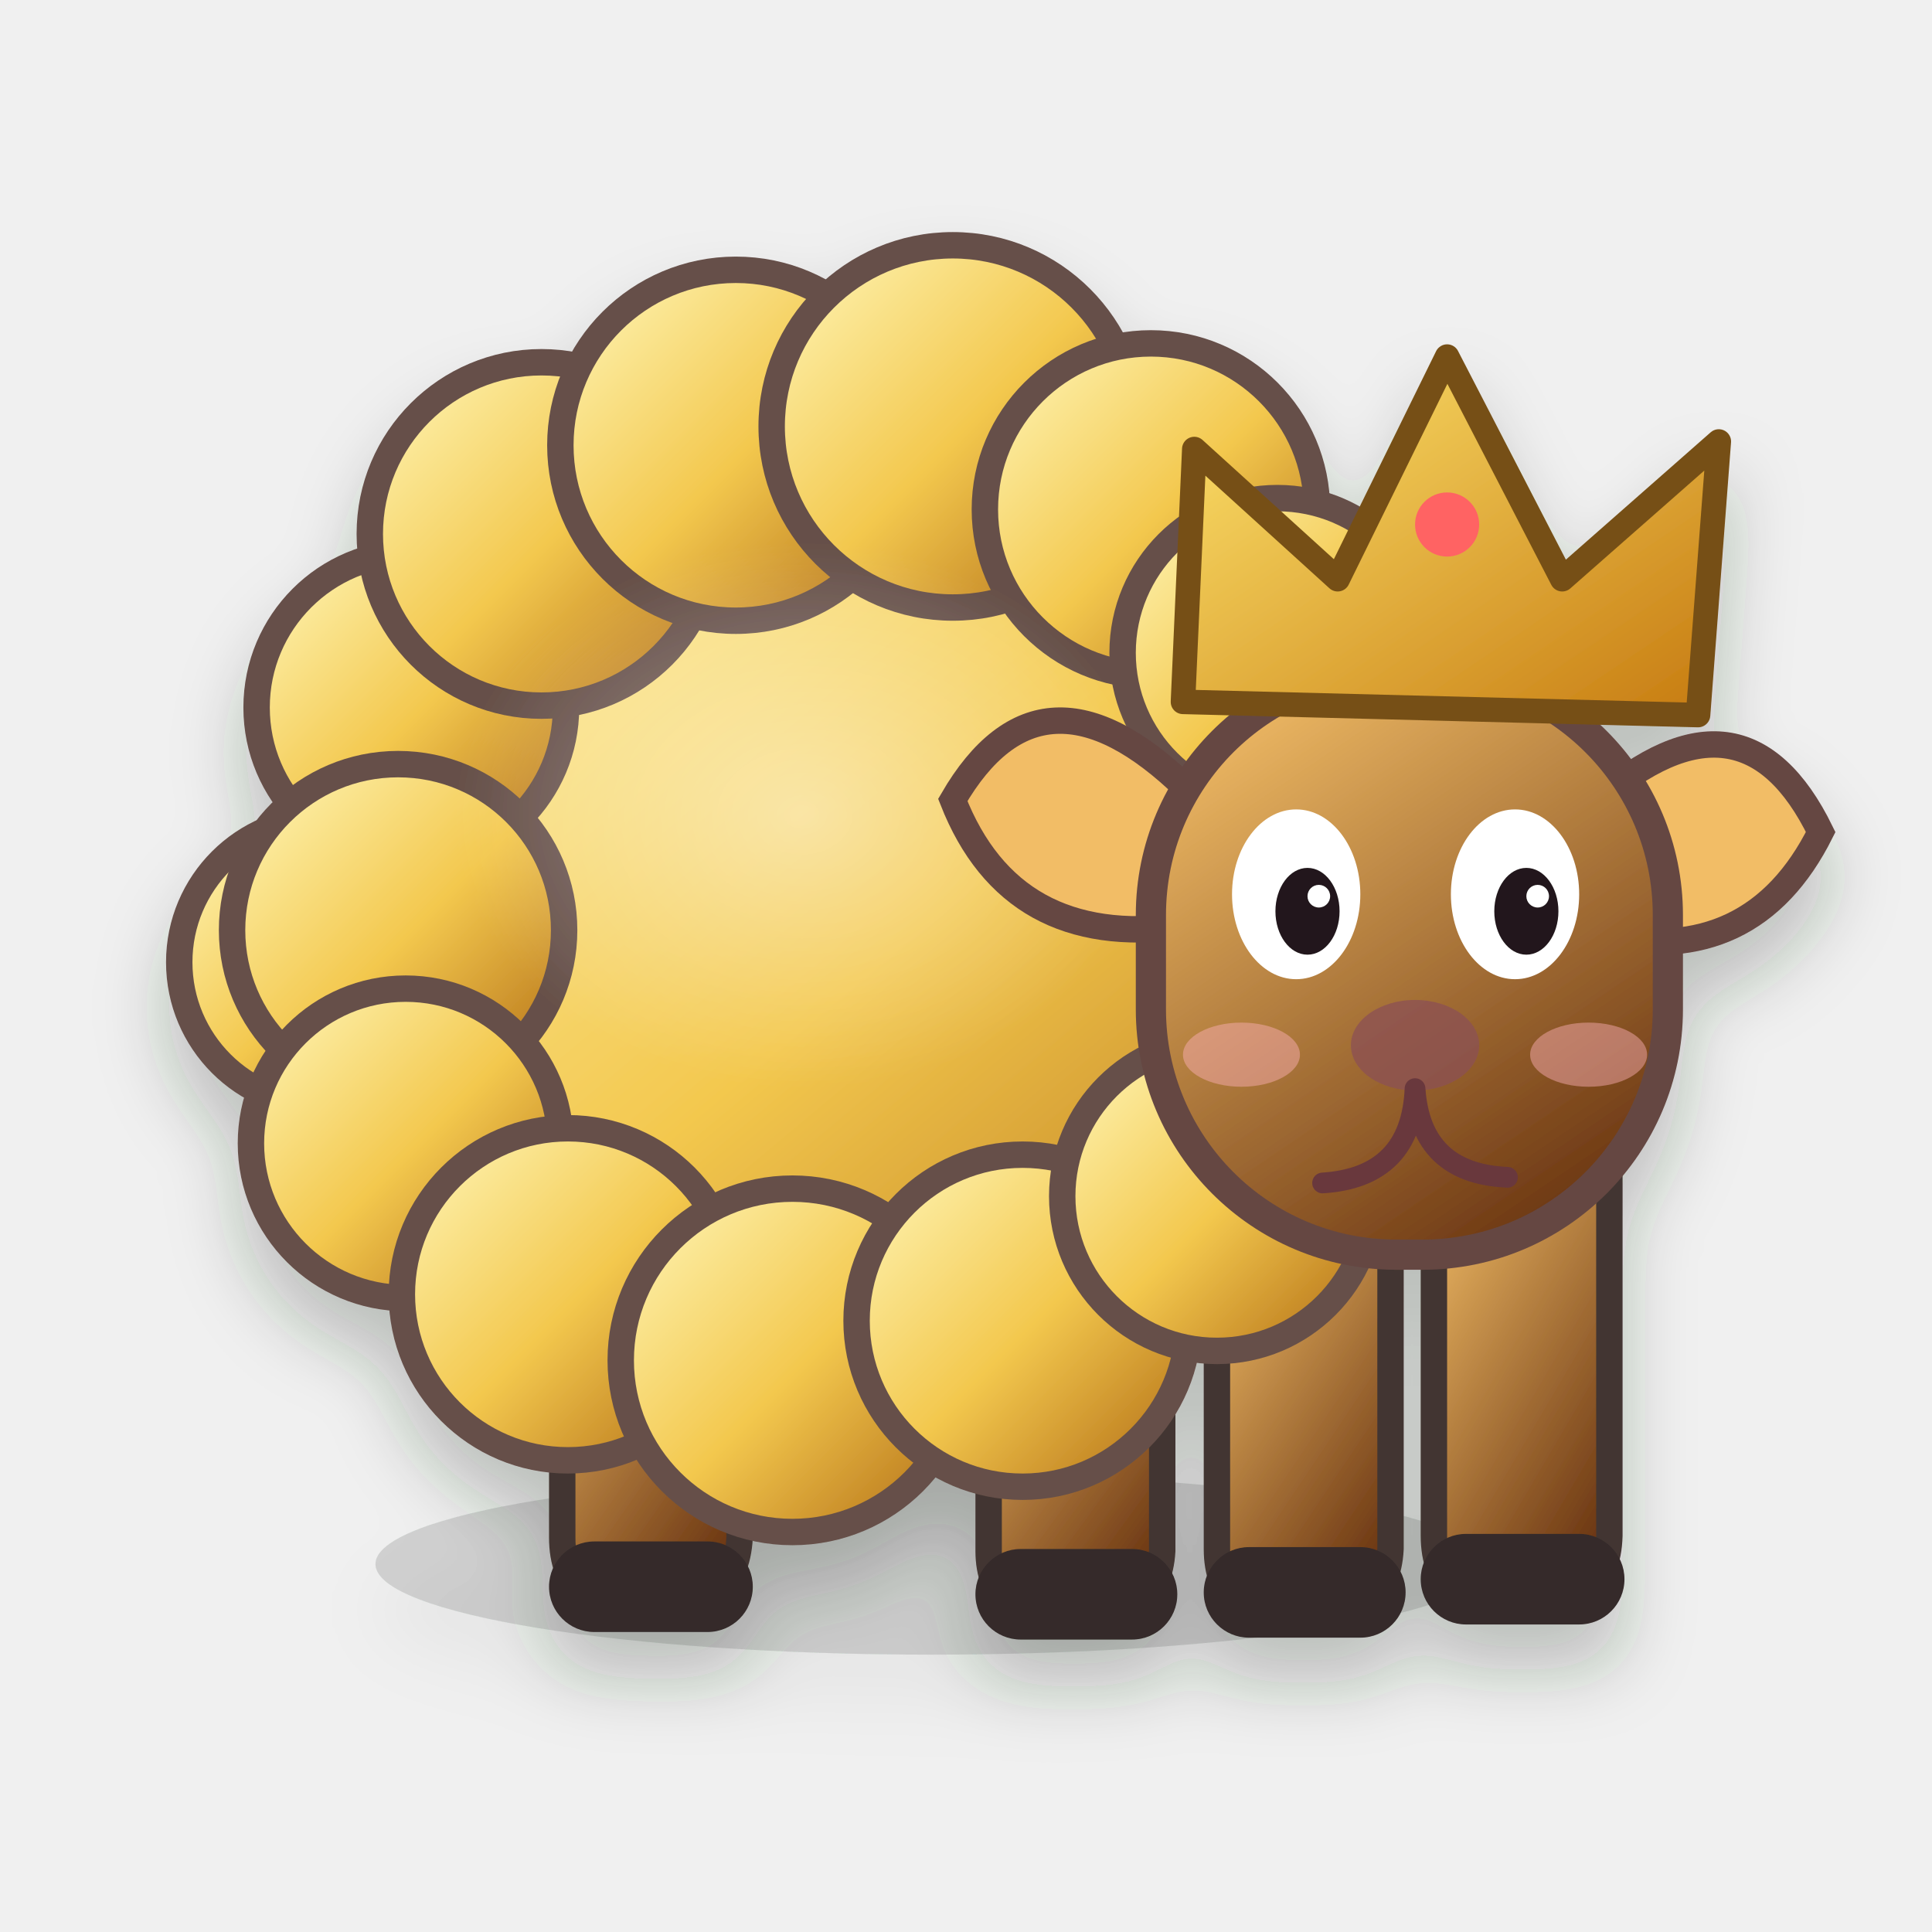
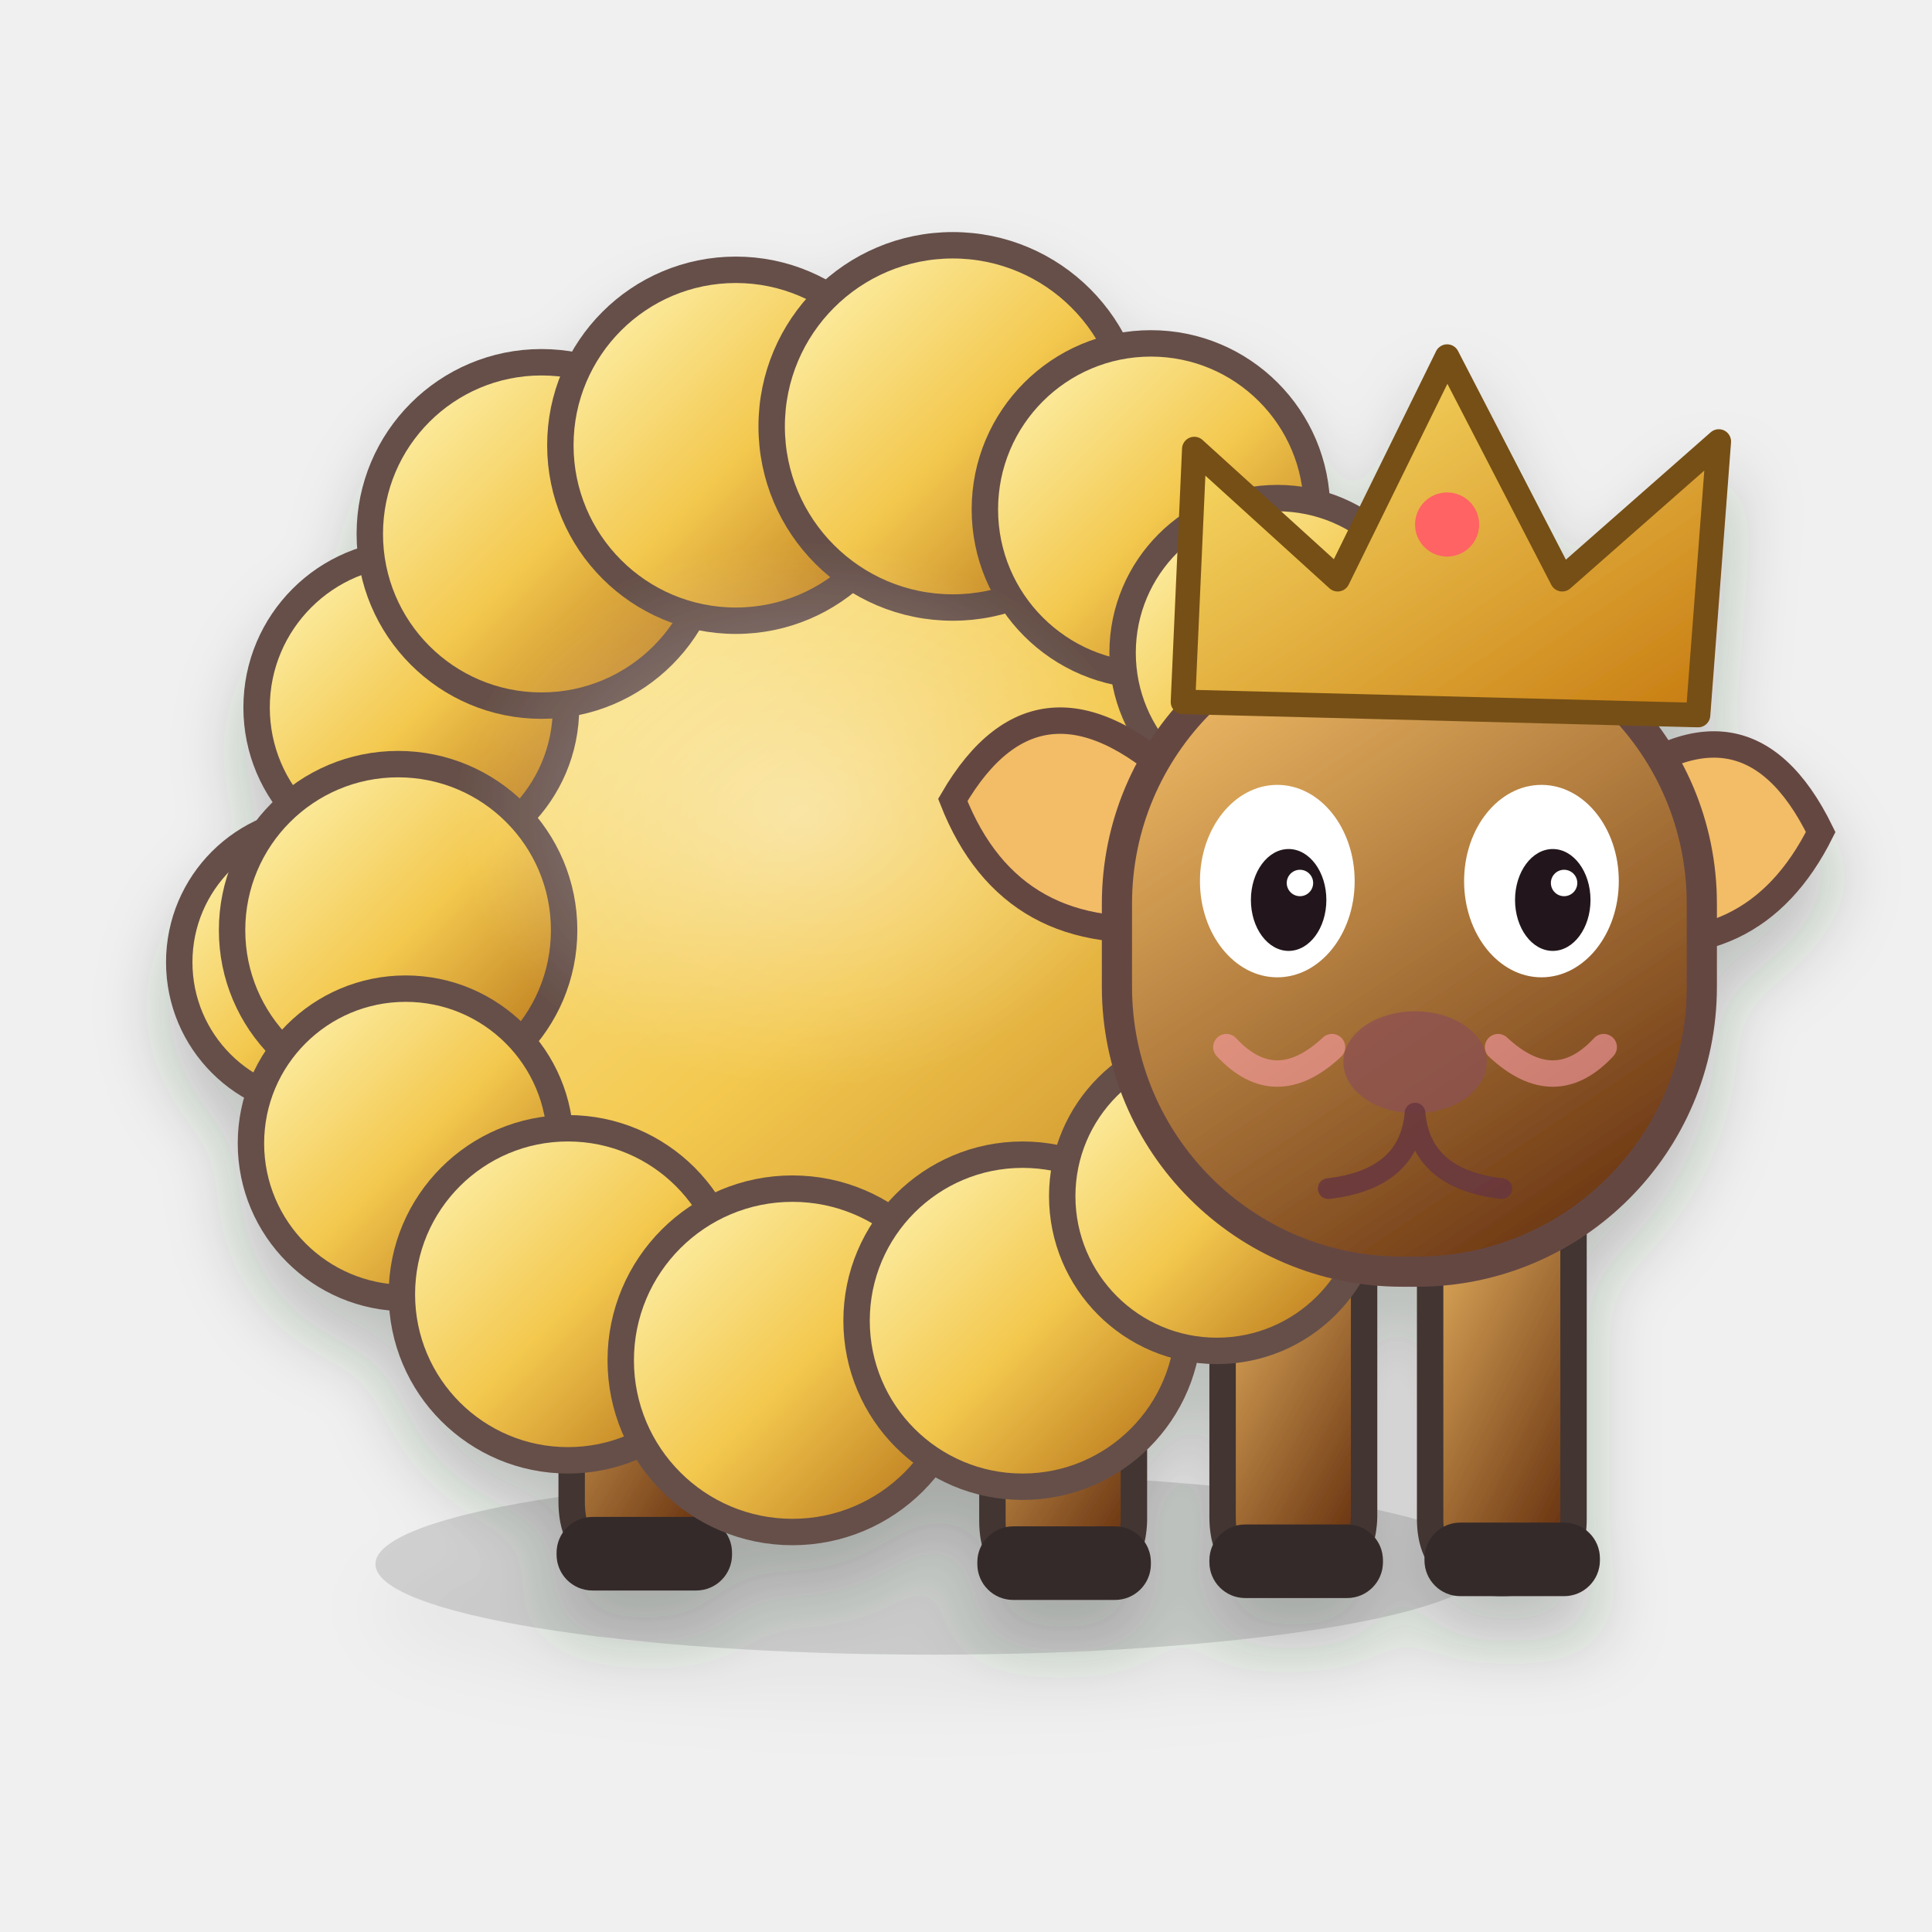
<svg xmlns="http://www.w3.org/2000/svg" width="1024" height="1024" viewBox="0 0 1024 1024" role="img" aria-labelledby="title-06">
  <defs>
    <linearGradient id="fur" x1="0" y1="0" x2="1" y2="1">
      <stop stop-color="#fff8bc" />
      <stop offset=".52" stop-color="#f3c84e" />
      <stop offset="1" stop-color="#ae6812" />
    </linearGradient>
    <linearGradient id="face" x1=".2" y1="0" x2=".8" y2="1">
      <stop stop-color="#f2bd66" />
      <stop offset="1" stop-color="#65300f" />
    </linearGradient>
    <linearGradient id="accent" x1="0" y1="0" x2="1" y2="1">
      <stop stop-color="#ffe66f" />
      <stop offset="1" stop-color="#c67a10" />
    </linearGradient>
    <linearGradient id="accent2" x1="0" y1="0" x2="0" y2="1">
      <stop stop-color="#c67a10" />
      <stop offset="1" stop-color="#ffe66f" />
    </linearGradient>
    <linearGradient id="rainbow">
      <stop stop-color="#ff6767" />
      <stop offset=".26" stop-color="#ffdc58" />
      <stop offset=".52" stop-color="#4dcf7b" />
      <stop offset=".76" stop-color="#5ba8ff" />
      <stop offset="1" stop-color="#cf76f4" />
    </linearGradient>
    <linearGradient id="aurora">
      <stop stop-color="#71f5e4" />
      <stop offset=".5" stop-color="#71bfff" />
      <stop offset="1" stop-color="#c181ff" />
    </linearGradient>
    <linearGradient id="galaxy">
      <stop stop-color="#151d4b" />
      <stop offset=".52" stop-color="#5441a8" />
      <stop offset="1" stop-color="#df65bc" />
    </linearGradient>
    <linearGradient id="ice" x1="0" y1="0" x2="1" y2="1">
      <stop stop-color="#fff" />
      <stop offset=".35" stop-color="#bcecff" />
      <stop offset=".7" stop-color="#8dbef7" />
      <stop offset="1" stop-color="#d7f8ff" />
    </linearGradient>
    <linearGradient id="nzstripe">
      <stop stop-color="#101820" />
      <stop offset=".45" stop-color="#101820" />
      <stop offset=".46" stop-color="#f6d35d" />
      <stop offset=".66" stop-color="#f6d35d" />
      <stop offset=".67" stop-color="#4eaa70" />
    </linearGradient>
    <radialGradient id="shine">
      <stop stop-color="#fff" stop-opacity=".75" />
      <stop offset="1" stop-color="#fff" stop-opacity="0" />
    </radialGradient>
    <filter id="shadow" x="-25%" y="-25%" width="150%" height="165%">
      <feDropShadow dx="0" dy="24" stdDeviation="18" flood-color="#243127" flood-opacity=".25" />
    </filter>
+     <style>
+       .sheep-body { transform-box: fill-box; transform-origin: 50% 100%; }
+       .sheep-body { animation: bodyFloat 1.15s ease-in-out infinite; }
+       .sheep-ear-left, .sheep-ear-right { transform-box: fill-box; transform-origin: 50% 100%; }
+       .sheep-ear-left { animation: earLeft 2.8s ease-in-out infinite; }
+       .sheep-ear-right { animation: earRight 3.1s ease-in-out infinite; }
+       .leg-front-a, .leg-back-a { transform-box: fill-box; transform-origin: 50% 8%; animation: legFront .58s ease-in-out infinite; }
+       .leg-front-b, .leg-back-b { transform-box: fill-box; transform-origin: 50% 8%; animation: legBack .58s ease-in-out infinite; animation-delay: 0.28s; }
+       .blink-line, .surprised-mouth { animation-delay: 0.85s; }
+       @keyframes bodyFloat { 0%, 100% { transform: translateY(0); } 45% { transform: translateY(-4px); } 70% { transform: translateY(1px); } }
+       @keyframes earLeft { 0%, 100% { transform: rotate(-7deg); } 48% { transform: rotate(3deg); } 56% { transform: rotate(-1deg); } }
+       @keyframes earRight { 0%, 100% { transform: rotate(8deg); } 52% { transform: rotate(-4deg); } 60% { transform: rotate(1deg); } }
+       @keyframes legFront { 0%, 100% { transform: rotate(7deg) translateY(0); } 45% { transform: rotate(-9deg) translateY(-4px); } 70% { transform: rotate(2deg) translateY(1px); } }
+       @keyframes legBack { 0%, 100% { transform: rotate(-8deg) translateY(0); } 45% { transform: rotate(9deg) translateY(-4px); } 70% { transform: rotate(-2deg) translateY(1px); } }
+     </style>
  </defs>
  <g filter="url(#shadow)">
    <ellipse cx="494" cy="829" rx="295" ry="48" fill="#243127" opacity=".16" />
    <g stroke="#433632" stroke-width="14" stroke-linejoin="round">
-       <path d="M298 630v185q0 39 46 39t48-39V640" fill="url(#face)" />
-       <path d="M524 653v169q0 37 45 37t47-37V649" fill="url(#face)" />
-       <path d="M645 638v183q0 38 45 38t47-38V629" fill="url(#face)" />
-       <path d="M760 607v207q0 39 46 39t47-39V591" fill="url(#face)" />
+       <g class="leg-front-a">
+         <path d="M303 620v176q0 34 37 34t38-34V626" fill="url(#face)" />
+       </g>
+       <g class="leg-back-a">
+         <path d="M526 638v168q0 34 37 34t38-34V638" fill="url(#face)" />
+       </g>
+       <g class="leg-front-b">
+         <path d="M648 625v179q0 34 37 34t38-34V617" fill="url(#face)" />
+       </g>
+       <g class="leg-back-b">
+         <path d="M758 600v205q0 34 38 34t38-34V586" fill="url(#face)" />
+       </g>
    </g>
    <g fill="#342b2b">
-       <rect x="291" y="817" width="108" height="48" rx="24" />
-       <rect x="517" y="821" width="107" height="48" rx="24" />
-       <rect x="638" y="820" width="107" height="48" rx="24" />
-       <rect x="753" y="813" width="108" height="48" rx="24" />
+       <rect x="295" y="804" width="93" height="39" rx="19" />
+       <rect x="518" y="809" width="92" height="39" rx="19" />
+       <rect x="641" y="808" width="92" height="39" rx="19" />
+       <rect x="755" y="807" width="93" height="39" rx="19" />
    </g>
-     <circle cx="171" cy="510" r="76" fill="url(#fur)" stroke="#665049" stroke-width="14" />
-     <ellipse cx="448" cy="505" rx="290" ry="244" fill="url(#fur)" stroke="#665049" stroke-width="16" />
-     <g fill="url(#fur)" stroke="#665049" stroke-width="14">
-       <circle cx="218" cy="375" r="82" />
-       <circle cx="287" cy="283" r="91" />
-       <circle cx="390" cy="236" r="93" />
-       <circle cx="505" cy="226" r="96" />
-       <circle cx="610" cy="270" r="88" />
-       <circle cx="677" cy="346" r="82" />
-       <circle cx="211" cy="493" r="88" />
-       <circle cx="215" cy="606" r="82" />
-       <circle cx="301" cy="686" r="88" />
-       <circle cx="420" cy="721" r="91" />
-       <circle cx="542" cy="700" r="88" />
-       <circle cx="645" cy="634" r="82" />
+     <g class="sheep-body">
+       <circle cx="171" cy="510" r="76" fill="url(#fur)" stroke="#665049" stroke-width="14" />
+       <ellipse cx="448" cy="505" rx="290" ry="244" fill="url(#fur)" stroke="#665049" stroke-width="16" />
+       <g fill="url(#fur)" stroke="#665049" stroke-width="14">
+         <circle cx="218" cy="375" r="82" />
+         <circle cx="287" cy="283" r="91" />
+         <circle cx="390" cy="236" r="93" />
+         <circle cx="505" cy="226" r="96" />
+         <circle cx="610" cy="270" r="88" />
+         <circle cx="677" cy="346" r="82" />
+         <circle cx="211" cy="493" r="88" />
+         <circle cx="215" cy="606" r="82" />
+         <circle cx="301" cy="686" r="88" />
+         <circle cx="420" cy="721" r="91" />
+         <circle cx="542" cy="700" r="88" />
+         <circle cx="645" cy="634" r="82" />
+       </g>
+       <ellipse cx="425" cy="432" rx="183" ry="145" fill="url(#shine)" opacity=".55" />
+       <path class="sheep-ear-left" d="M629 418q-77-75-124 6 31 79 121 67z" fill="#f2bd66" stroke="#654743" stroke-width="14" />
+       <path class="sheep-ear-right" d="M846 425q78-68 119 16-36 72-116 55z" fill="#f2bd66" stroke="#654743" stroke-width="14" />
+       <rect x="592" y="328" width="310" height="346" rx="151" fill="url(#face)" stroke="#654743" stroke-width="16" />
+       <ellipse cx="677" cy="467" rx="41" ry="51" fill="#fff" />
+       <ellipse cx="817" cy="467" rx="41" ry="51" fill="#fff" />
+       <ellipse cx="683" cy="477" rx="20" ry="27" fill="#21191b">
+         <animate attributeName="cx" values="683;690;683;677;683" dur="3.7s" repeatCount="indefinite" />
+       </ellipse>
+       <ellipse cx="823" cy="477" rx="20" ry="27" fill="#21191b">
+         <animate attributeName="cx" values="823;830;823;817;823" dur="3.7s" repeatCount="indefinite" />
+       </ellipse>
+       <circle cx="689" cy="468" r="7" fill="#fff" />
+       <circle cx="829" cy="468" r="7" fill="#fff" />
+       <path class="blink-line" d="M641 477q36 24 72 0M781 477q36 24 72 0" fill="none" stroke="#65300f" stroke-width="14" stroke-linecap="round" opacity="0">
+         <animate attributeName="opacity" values="0;0;1;1;0;0" keyTimes="0;.39;.43;.48;.53;1" dur="4.9s" repeatCount="indefinite" />
+       </path>
+       <ellipse cx="750" cy="563" rx="38" ry="27" fill="#8b4f56" opacity=".7" />
+       <path d="M750 590q-3 35-46 40m46-40q3 35 46 40" fill="none" stroke="#69383d" stroke-width="11" stroke-linecap="round" opacity=".88">
+         <animate attributeName="opacity" values=".88;.88;0;0;.88;.88" keyTimes="0;.39;.43;.48;.53;1" dur="5.9s" repeatCount="indefinite" />
+       </path>
+       <ellipse class="surprised-mouth" cx="750" cy="604" rx="25" ry="32" fill="#69383d" opacity="0">
+         <animate attributeName="opacity" values="0;0;1;1;0;0" keyTimes="0;.39;.43;.48;.53;1" dur="5.9s" repeatCount="indefinite" />
+       </ellipse>
+       <path d="M706 555q-30 28-56 0M794 555q30 28 56 0" fill="none" stroke="#ff9eaa" stroke-width="14" stroke-linecap="round" opacity=".58" />
+       <path d="M627 372l6-134 76 69 58-118 61 118 83-73-11 145z" fill="url(#accent)" stroke="#765016" stroke-width="13" stroke-linejoin="round" />
+       <circle cx="767" cy="278" r="17" fill="#ff6464" />
    </g>
-     <ellipse cx="425" cy="432" rx="183" ry="145" fill="url(#shine)" opacity=".55" />
-     <path d="M629 418q-77-75-124 6 31 79 121 67z" fill="#f2bd66" stroke="#654743" stroke-width="14" />
-     <path d="M846 425q78-68 119 16-36 72-116 55z" fill="#f2bd66" stroke="#654743" stroke-width="14" />
-     <rect x="610" y="355" width="274" height="310" rx="130" fill="url(#face)" stroke="#654743" stroke-width="16" />
-     <ellipse cx="687" cy="474" rx="34" ry="45" fill="#fff" />
-     <ellipse cx="803" cy="474" rx="34" ry="45" fill="#fff" />
-     <ellipse cx="693" cy="483" rx="17" ry="23" fill="#21191b" />
-     <ellipse cx="809" cy="483" rx="17" ry="23" fill="#21191b" />
-     <circle cx="699" cy="475" r="6" fill="#fff" />
-     <circle cx="815" cy="475" r="6" fill="#fff" />
-     <ellipse cx="750" cy="554" rx="34" ry="24" fill="#8b4f56" opacity=".72" />
-     <path d="M750 577q-2 47-49 50m49-50q3 45 49 47" fill="none" stroke="#69383d" stroke-width="11" stroke-linecap="round" />
-     <ellipse cx="658" cy="559" rx="31" ry="17" fill="#ffb1bb" opacity=".45" />
-     <ellipse cx="842" cy="559" rx="31" ry="17" fill="#ffb1bb" opacity=".45" />
-     <path d="M627 372l6-134 76 69 58-118 61 118 83-73-11 145z" fill="url(#accent)" stroke="#765016" stroke-width="13" stroke-linejoin="round" />
-     <circle cx="767" cy="278" r="17" fill="#ff6464" />
  </g>
</svg>
